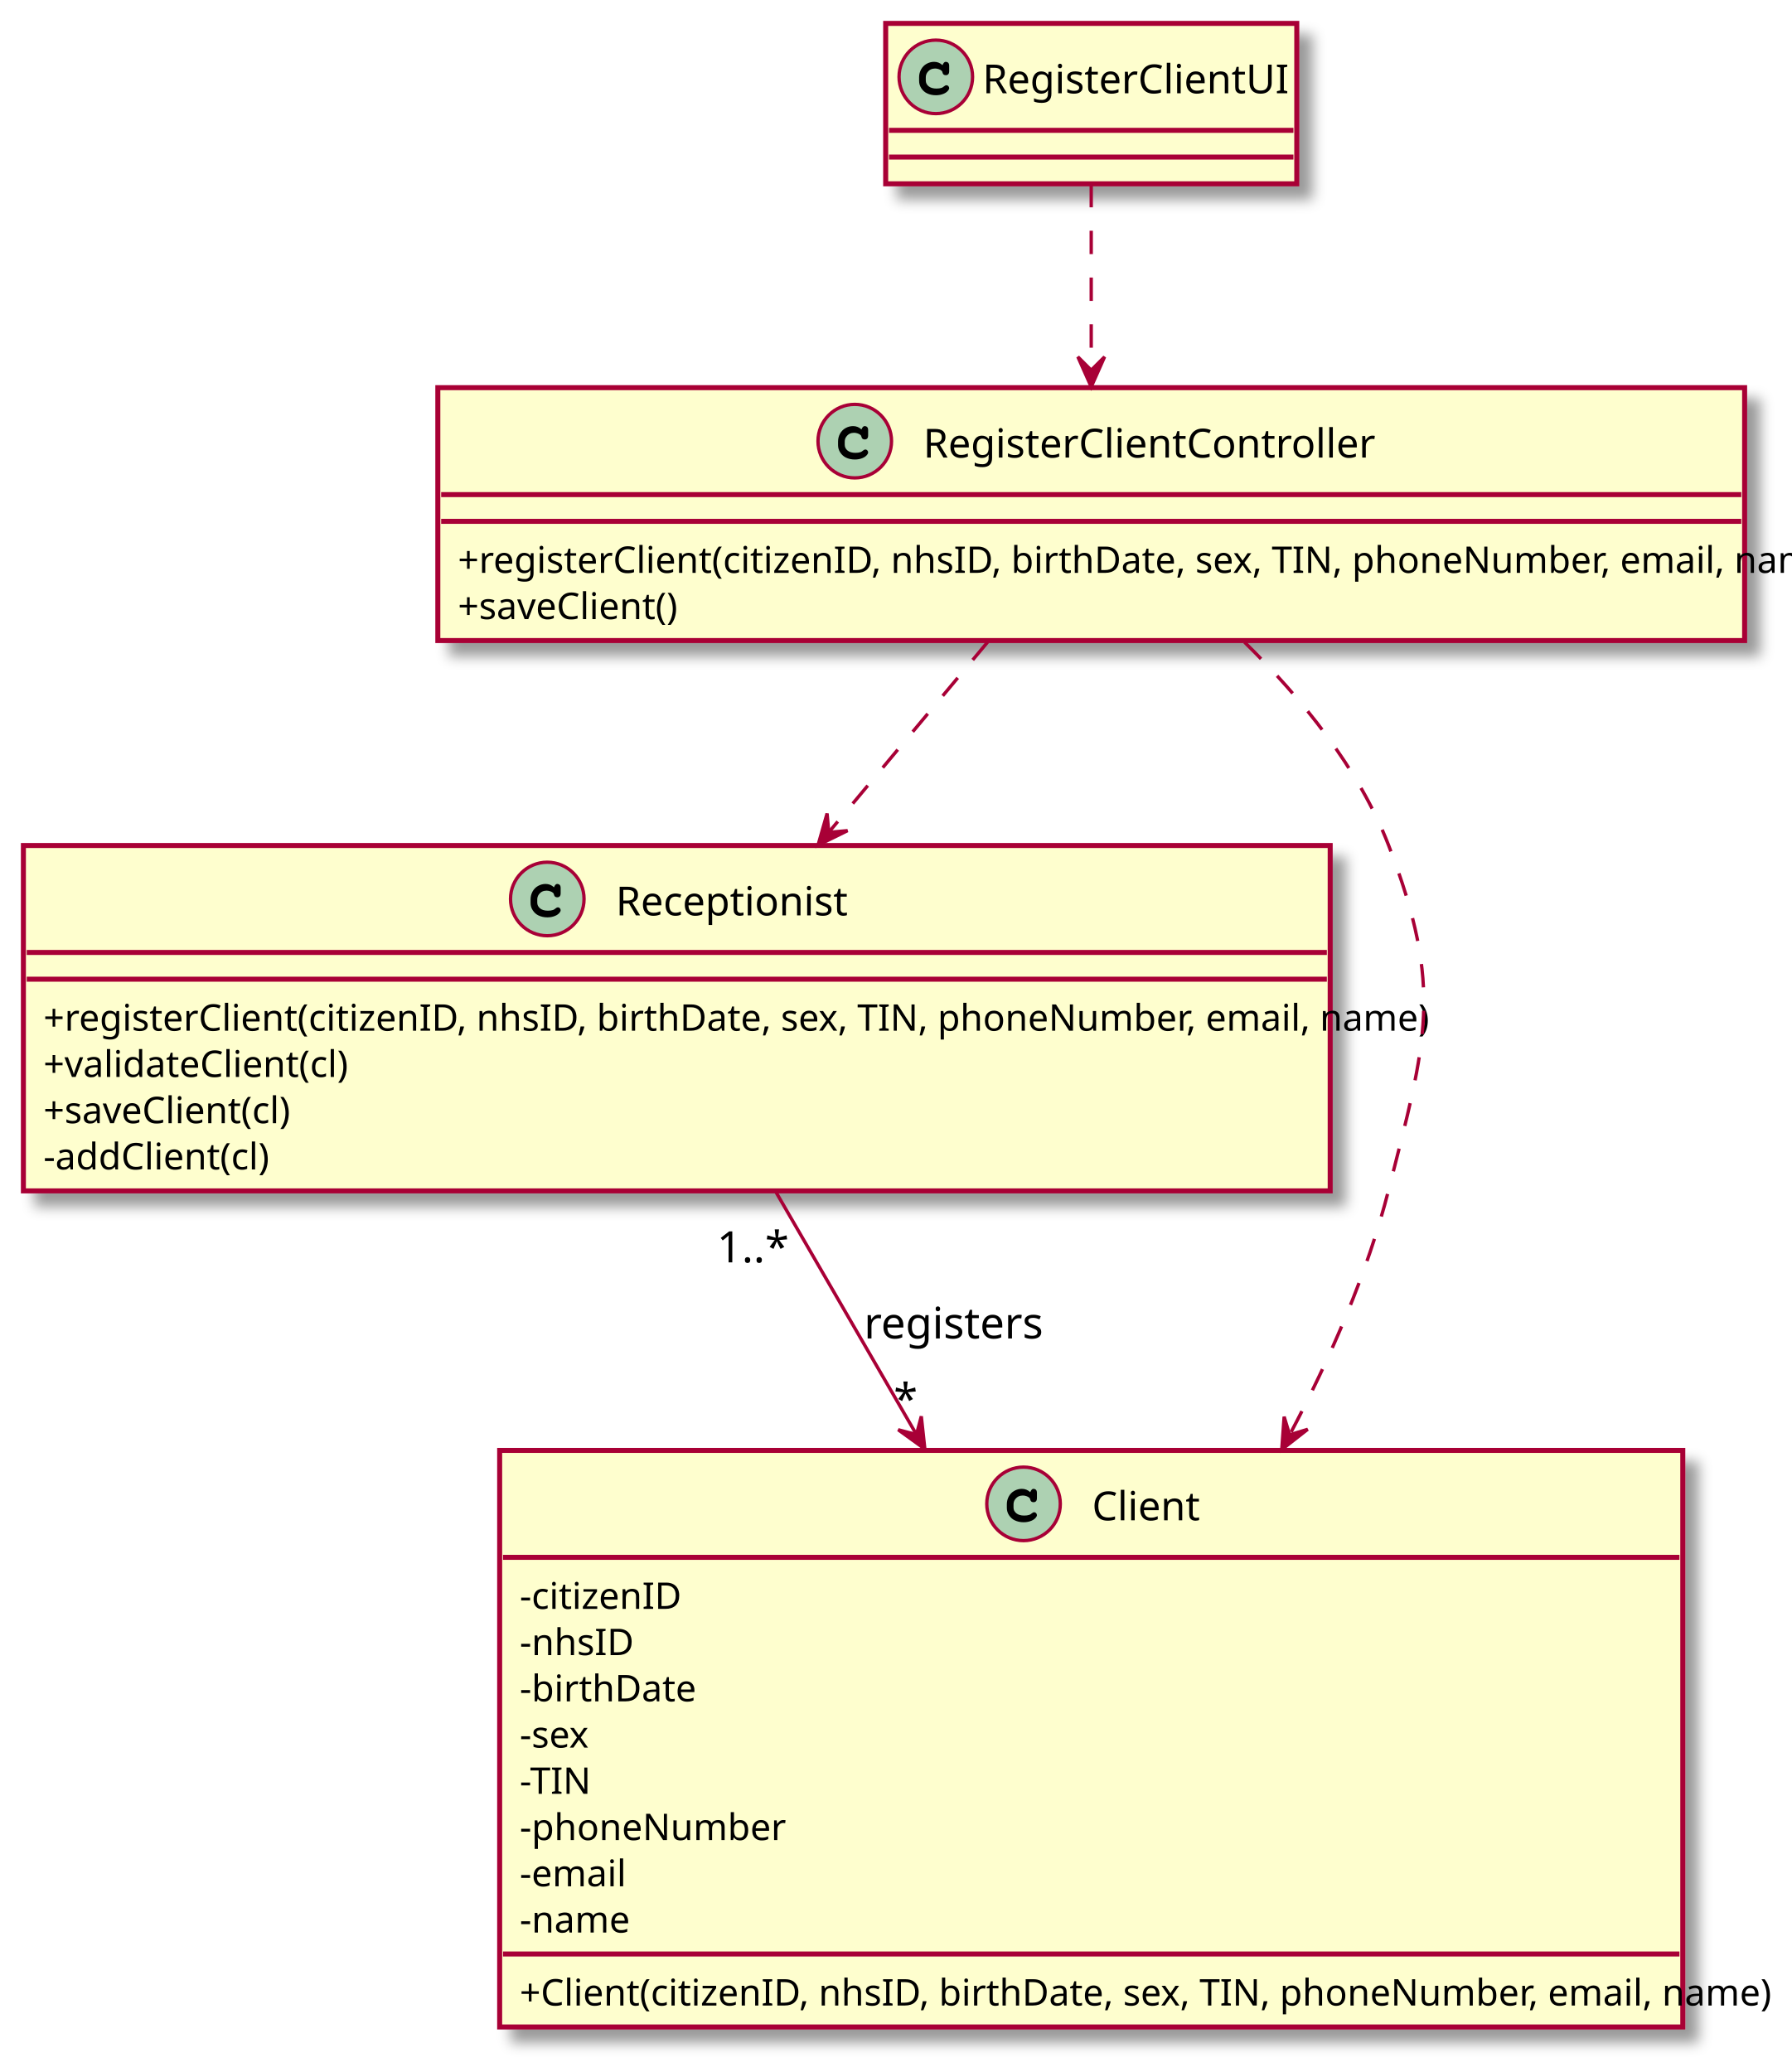
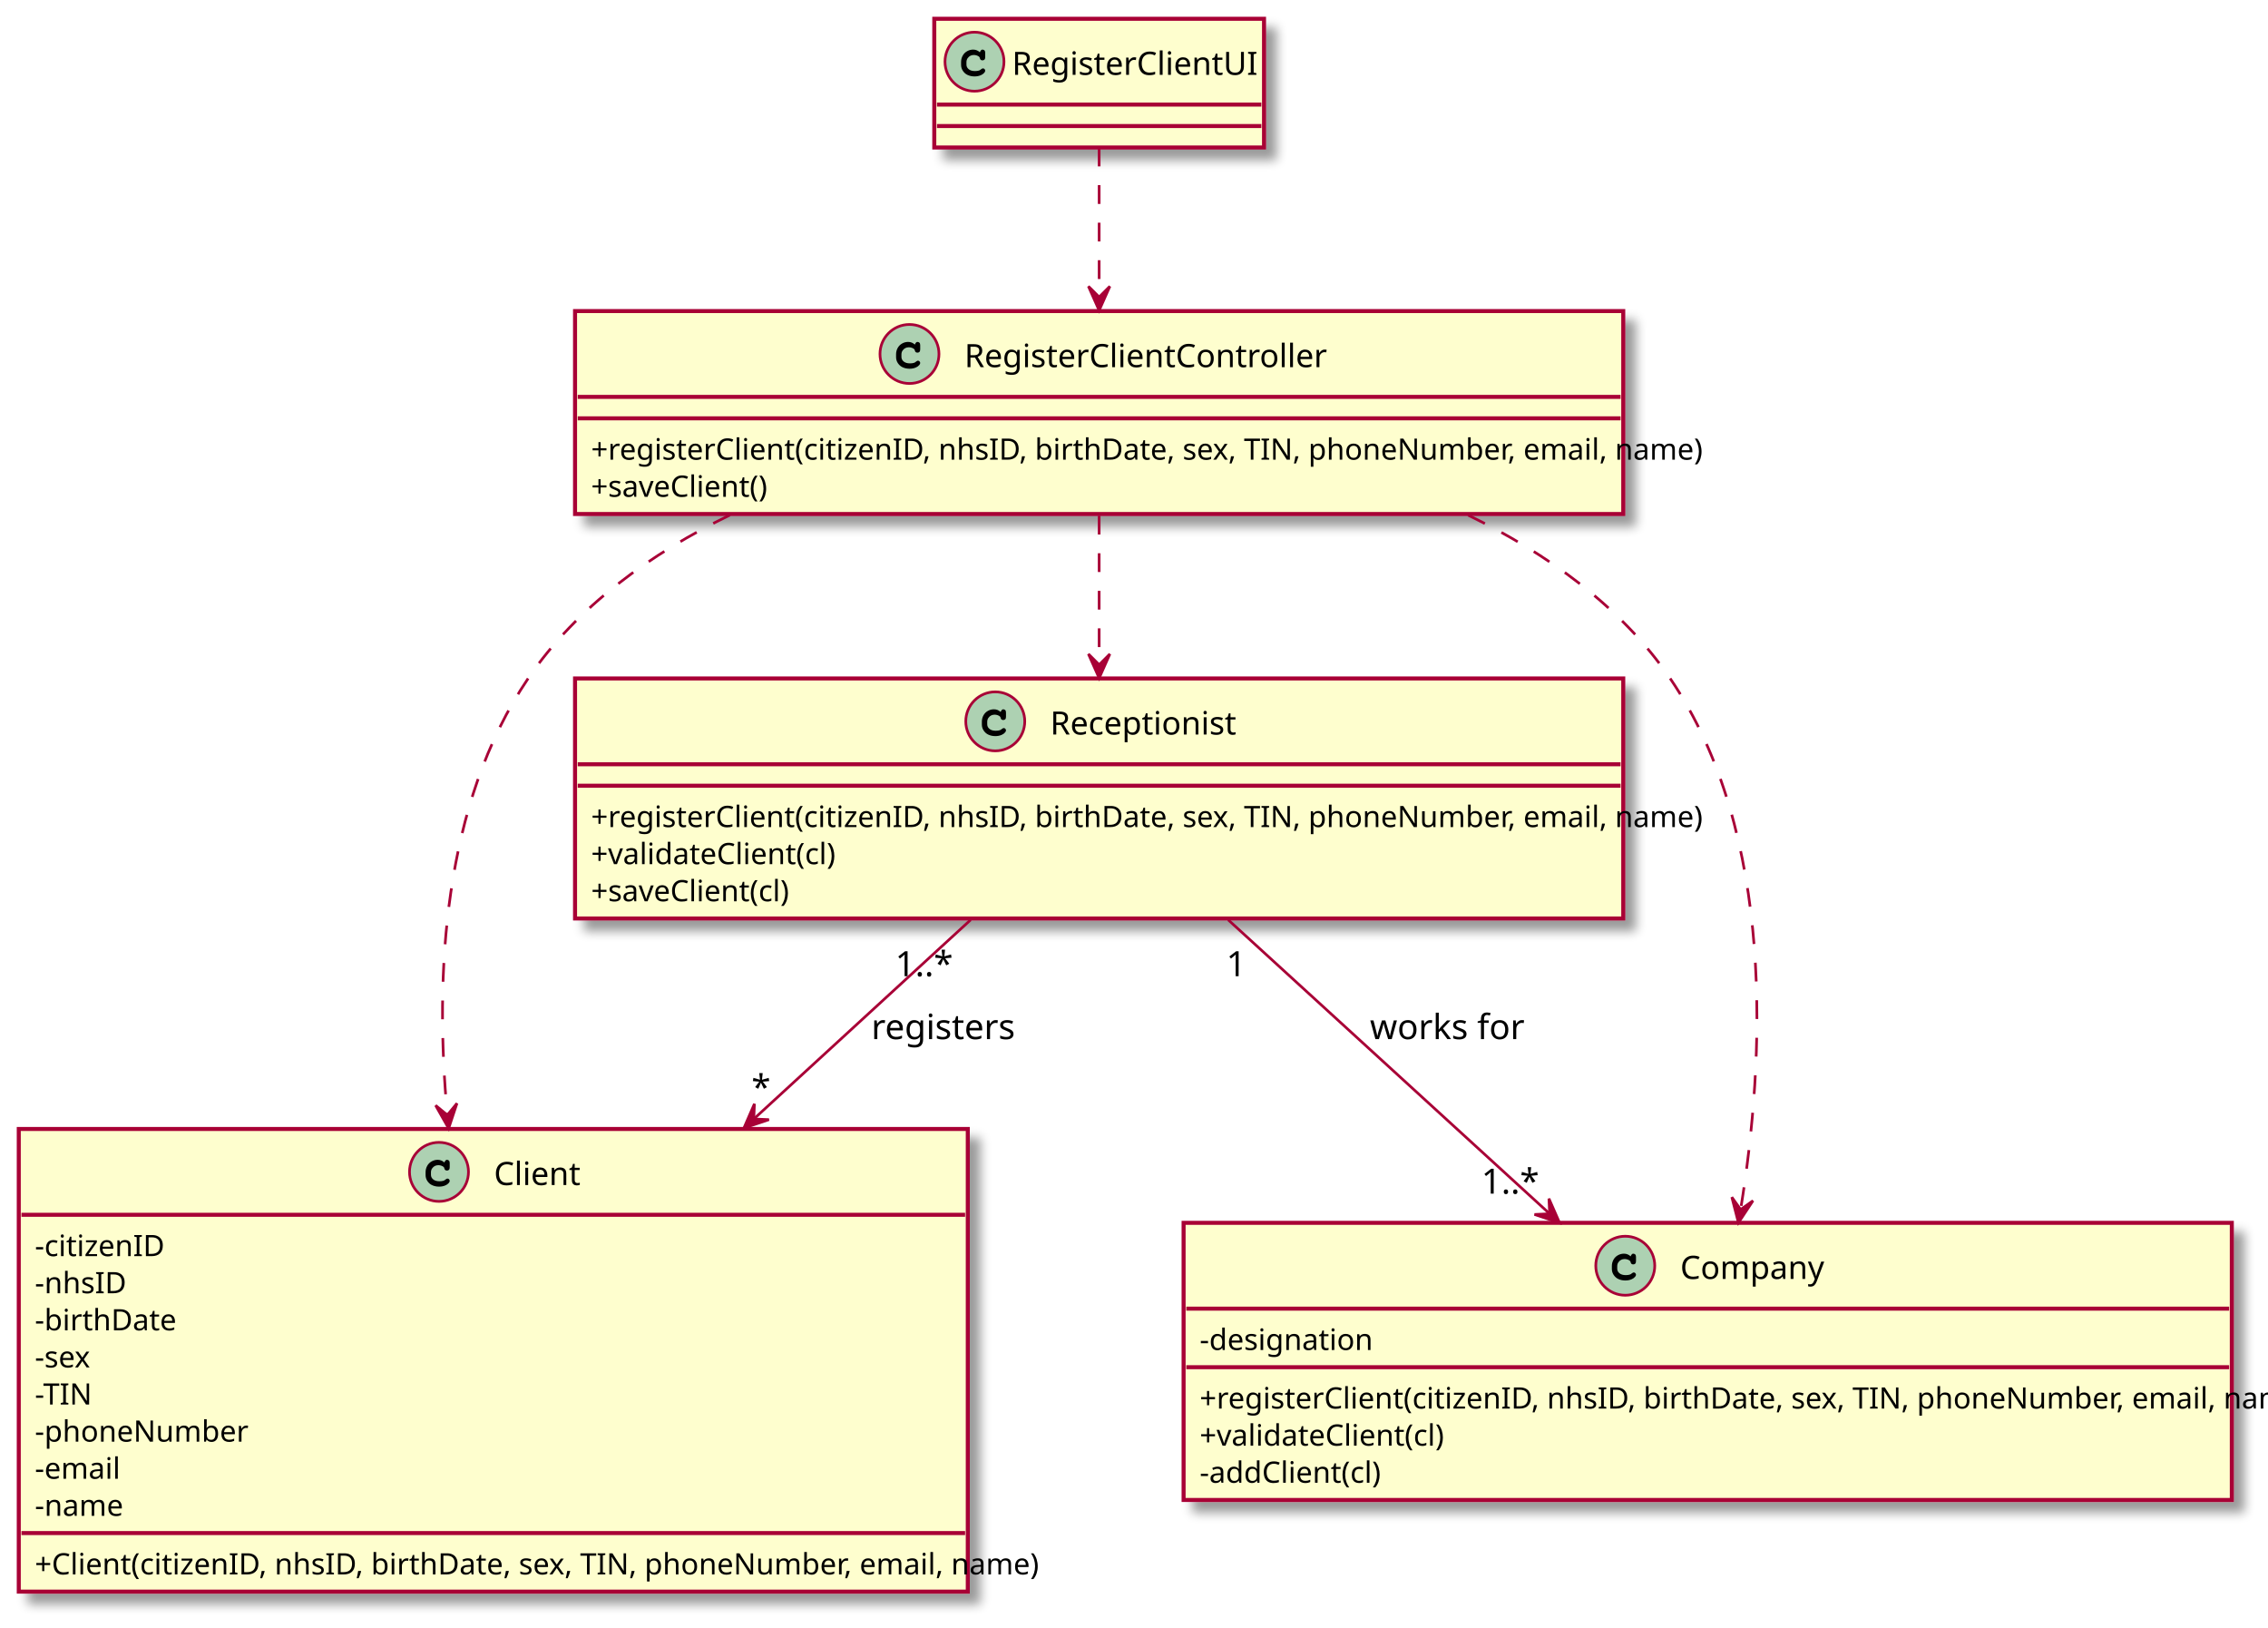
- <svg xmlns="http://www.w3.org/2000/svg" contentScriptType="application/ecmascript" contentStyleType="text/css" height="620px" preserveAspectRatio="none" style="width:536px;height:620px;" version="1.1" viewBox="0 0 536 620" width="536px" zoomAndPan="magnify">
+ <svg xmlns="http://www.w3.org/2000/svg" contentScriptType="application/ecmascript" contentStyleType="text/css" height="607px" preserveAspectRatio="none" style="width:846px;height:607px;" version="1.1" viewBox="0 0 846 607" width="846px" zoomAndPan="magnify">
  <defs>
-     <filter height="300%" id="f2sqd77w93ywe" width="300%" x="-1" y="-1">
+     <filter height="300%" id="f1c1r4ojbqdmva" width="300%" x="-1" y="-1">
      <feGaussianBlur result="blurOut" stdDeviation="2.0" />
      <feColorMatrix in="blurOut" result="blurOut2" type="matrix" values="0 0 0 0 0 0 0 0 0 0 0 0 0 0 0 0 0 0 .4 0" />
      <feOffset dx="4.0" dy="4.0" in="blurOut2" result="blurOut3" />
      <feBlend in="SourceGraphic" in2="blurOut3" mode="normal" />
    </filter>
  </defs>
  <g>
-     <rect codeLine="4" fill="#FEFECE" filter="url(#f2sqd77w93ywe)" height="103.344" id="R" style="stroke:#A80036;stroke-width:1.5;" width="391" x="7" y="253" />
-     <ellipse cx="163.75" cy="269" fill="#ADD1B2" rx="11" ry="11" style="stroke:#A80036;stroke-width:1.0;" />
-     <path d="M165.75,265.5 Q165.953,265 166.188,264.75 Q166.422,264.5 166.688,264.5 Q167.156,264.5 167.453,264.781 Q167.75,265.062 167.75,265.719 L167.75,267.281 Q167.75,267.938 167.469,268.219 Q167.188,268.5 166.75,268.5 Q166.359,268.5 166.109,268.328 Q165.859,268.156 165.75,267.703 Q165.703,267.391 165.531,267.219 Q165.219,266.891 164.656,266.703 Q164.094,266.5 163.531,266.5 Q162.828,266.5 162.234,266.781 Q161.656,267.062 161.203,267.688 Q160.75,268.312 160.75,269.172 L160.75,270.094 Q160.75,271.125 161.594,271.812 Q162.438,272.5 163.938,272.5 Q164.828,272.5 165.453,272.297 Q165.812,272.188 166.219,271.828 Q166.484,271.625 166.625,271.562 Q166.766,271.5 166.938,271.5 Q167.266,271.5 167.5,271.766 Q167.75,272.016 167.75,272.375 Q167.75,272.719 167.406,273.125 Q166.906,273.719 166.109,274.047 Q165.062,274.5 163.781,274.5 Q162.281,274.5 161.078,273.906 Q160.109,273.438 159.422,272.422 Q158.75,271.406 158.75,270.203 L158.75,269.109 Q158.75,267.859 159.344,266.766 Q159.953,265.672 161,265.094 Q162.062,264.5 163.25,264.5 Q163.969,264.5 164.594,264.75 Q165.219,265 165.75,265.5 Z " fill="#000000" />
-     <text fill="#000000" font-family="sans-serif" font-size="12" lengthAdjust="spacing" textLength="69" x="184.25" y="273.91">Receptionist</text>
-     <line style="stroke:#A80036;stroke-width:1.5;" x1="8" x2="397" y1="285" y2="285" />
-     <line style="stroke:#A80036;stroke-width:1.5;" x1="8" x2="397" y1="293" y2="293" />
-     <text fill="#000000" font-family="sans-serif" font-size="11" lengthAdjust="spacing" textLength="379" x="13" y="308.419">+registerClient(citizenID, nhsID, birthDate, sex, TIN, phoneNumber, email, name)</text>
-     <text fill="#000000" font-family="sans-serif" font-size="11" lengthAdjust="spacing" textLength="85" x="13" y="322.255">+validateClient(cl)</text>
-     <text fill="#000000" font-family="sans-serif" font-size="11" lengthAdjust="spacing" textLength="72" x="13" y="336.091">+saveClient(cl)</text>
-     <text fill="#000000" font-family="sans-serif" font-size="11" lengthAdjust="spacing" textLength="64" x="13" y="349.927">-addClient(cl)</text>
-     <rect codeLine="28" fill="#FEFECE" filter="url(#f2sqd77w93ywe)" height="172.523" id="cl" style="stroke:#A80036;stroke-width:1.5;" width="354" x="149.5" y="434" />
-     <ellipse cx="306.25" cy="450" fill="#ADD1B2" rx="11" ry="11" style="stroke:#A80036;stroke-width:1.0;" />
-     <path d="M308.25,446.5 Q308.453,446 308.688,445.75 Q308.922,445.5 309.188,445.5 Q309.656,445.5 309.953,445.781 Q310.25,446.062 310.25,446.719 L310.25,448.281 Q310.25,448.938 309.969,449.219 Q309.688,449.5 309.25,449.5 Q308.859,449.5 308.609,449.328 Q308.359,449.156 308.25,448.703 Q308.203,448.391 308.031,448.219 Q307.719,447.891 307.156,447.703 Q306.594,447.5 306.031,447.5 Q305.328,447.5 304.734,447.781 Q304.156,448.062 303.703,448.688 Q303.25,449.312 303.25,450.172 L303.25,451.094 Q303.25,452.125 304.094,452.812 Q304.938,453.5 306.438,453.5 Q307.328,453.5 307.953,453.297 Q308.312,453.188 308.719,452.828 Q308.984,452.625 309.125,452.562 Q309.266,452.5 309.438,452.5 Q309.766,452.5 310,452.766 Q310.25,453.016 310.25,453.375 Q310.25,453.719 309.906,454.125 Q309.406,454.719 308.609,455.047 Q307.562,455.5 306.281,455.5 Q304.781,455.5 303.578,454.906 Q302.609,454.438 301.922,453.422 Q301.25,452.406 301.25,451.203 L301.25,450.109 Q301.25,448.859 301.844,447.766 Q302.453,446.672 303.5,446.094 Q304.562,445.5 305.75,445.5 Q306.469,445.5 307.094,445.75 Q307.719,446 308.25,446.5 Z " fill="#000000" />
-     <text fill="#000000" font-family="sans-serif" font-size="12" lengthAdjust="spacing" textLength="32" x="326.75" y="454.91">Client</text>
-     <line style="stroke:#A80036;stroke-width:1.5;" x1="150.5" x2="502.5" y1="466" y2="466" />
-     <text fill="#000000" font-family="sans-serif" font-size="11" lengthAdjust="spacing" textLength="44" x="155.5" y="481.419">-citizenID</text>
-     <text fill="#000000" font-family="sans-serif" font-size="11" lengthAdjust="spacing" textLength="31" x="155.5" y="495.255">-nhsID</text>
-     <text fill="#000000" font-family="sans-serif" font-size="11" lengthAdjust="spacing" textLength="47" x="155.5" y="509.091">-birthDate</text>
-     <text fill="#000000" font-family="sans-serif" font-size="11" lengthAdjust="spacing" textLength="22" x="155.5" y="522.927">-sex</text>
-     <text fill="#000000" font-family="sans-serif" font-size="11" lengthAdjust="spacing" textLength="19" x="155.5" y="536.763">-TIN</text>
-     <text fill="#000000" font-family="sans-serif" font-size="11" lengthAdjust="spacing" textLength="71" x="155.5" y="550.599">-phoneNumber</text>
-     <text fill="#000000" font-family="sans-serif" font-size="11" lengthAdjust="spacing" textLength="28" x="155.5" y="564.435">-email</text>
-     <text fill="#000000" font-family="sans-serif" font-size="11" lengthAdjust="spacing" textLength="30" x="155.5" y="578.27">-name</text>
-     <line style="stroke:#A80036;stroke-width:1.5;" x1="150.5" x2="502.5" y1="584.688" y2="584.688" />
-     <text fill="#000000" font-family="sans-serif" font-size="11" lengthAdjust="spacing" textLength="342" x="155.5" y="600.106">+Client(citizenID, nhsID, birthDate, sex, TIN, phoneNumber, email, name)</text>
-     <rect codeLine="29" fill="#FEFECE" filter="url(#f2sqd77w93ywe)" height="75.672" id="RCC" style="stroke:#A80036;stroke-width:1.5;" width="391" x="131" y="116" />
-     <ellipse cx="255.75" cy="132" fill="#ADD1B2" rx="11" ry="11" style="stroke:#A80036;stroke-width:1.0;" />
-     <path d="M257.75,128.5 Q257.953,128 258.188,127.75 Q258.422,127.5 258.688,127.5 Q259.156,127.5 259.453,127.781 Q259.75,128.062 259.75,128.719 L259.75,130.281 Q259.75,130.938 259.469,131.219 Q259.188,131.5 258.75,131.5 Q258.359,131.5 258.109,131.328 Q257.859,131.156 257.75,130.703 Q257.703,130.391 257.531,130.219 Q257.219,129.891 256.656,129.703 Q256.094,129.5 255.531,129.5 Q254.828,129.5 254.234,129.781 Q253.656,130.062 253.203,130.688 Q252.75,131.312 252.75,132.172 L252.75,133.094 Q252.75,134.125 253.594,134.812 Q254.438,135.5 255.938,135.5 Q256.828,135.5 257.453,135.297 Q257.812,135.188 258.219,134.828 Q258.484,134.625 258.625,134.562 Q258.766,134.5 258.938,134.5 Q259.266,134.5 259.5,134.766 Q259.75,135.016 259.75,135.375 Q259.75,135.719 259.406,136.125 Q258.906,136.719 258.109,137.047 Q257.062,137.5 255.781,137.5 Q254.281,137.5 253.078,136.906 Q252.109,136.438 251.422,135.422 Q250.75,134.406 250.75,133.203 L250.75,132.109 Q250.75,130.859 251.344,129.766 Q251.953,128.672 253,128.094 Q254.062,127.5 255.25,127.5 Q255.969,127.5 256.594,127.75 Q257.219,128 257.75,128.5 Z " fill="#000000" />
-     <text fill="#000000" font-family="sans-serif" font-size="12" lengthAdjust="spacing" textLength="133" x="276.25" y="136.91">RegisterClientController</text>
-     <line style="stroke:#A80036;stroke-width:1.5;" x1="132" x2="521" y1="148" y2="148" />
-     <line style="stroke:#A80036;stroke-width:1.5;" x1="132" x2="521" y1="156" y2="156" />
-     <text fill="#000000" font-family="sans-serif" font-size="11" lengthAdjust="spacing" textLength="379" x="137" y="171.419">+registerClient(citizenID, nhsID, birthDate, sex, TIN, phoneNumber, email, name)</text>
-     <text fill="#000000" font-family="sans-serif" font-size="11" lengthAdjust="spacing" textLength="64" x="137" y="185.255">+saveClient()</text>
-     <rect codeLine="27" fill="#FEFECE" filter="url(#f2sqd77w93ywe)" height="48" id="RCUI" style="stroke:#A80036;stroke-width:1.5;" width="123" x="265" y="7" />
-     <ellipse cx="280" cy="23" fill="#ADD1B2" rx="11" ry="11" style="stroke:#A80036;stroke-width:1.0;" />
-     <path d="M282,19.5 Q282.203,19 282.438,18.75 Q282.672,18.5 282.938,18.5 Q283.406,18.5 283.703,18.781 Q284,19.062 284,19.719 L284,21.281 Q284,21.938 283.719,22.219 Q283.438,22.5 283,22.5 Q282.609,22.5 282.359,22.328 Q282.109,22.156 282,21.703 Q281.953,21.391 281.781,21.219 Q281.469,20.891 280.906,20.703 Q280.344,20.5 279.781,20.5 Q279.078,20.5 278.484,20.781 Q277.906,21.062 277.453,21.688 Q277,22.312 277,23.172 L277,24.094 Q277,25.125 277.844,25.812 Q278.688,26.5 280.188,26.5 Q281.078,26.5 281.703,26.297 Q282.062,26.188 282.469,25.828 Q282.734,25.625 282.875,25.562 Q283.016,25.5 283.188,25.5 Q283.516,25.5 283.75,25.766 Q284,26.016 284,26.375 Q284,26.719 283.656,27.125 Q283.156,27.719 282.359,28.047 Q281.312,28.5 280.031,28.5 Q278.531,28.5 277.328,27.906 Q276.359,27.438 275.672,26.422 Q275,25.406 275,24.203 L275,23.109 Q275,21.859 275.594,20.766 Q276.203,19.672 277.25,19.094 Q278.312,18.5 279.5,18.5 Q280.219,18.5 280.844,18.75 Q281.469,19 282,19.5 Z " fill="#000000" />
-     <text fill="#000000" font-family="sans-serif" font-size="12" lengthAdjust="spacing" textLength="91" x="294" y="27.91">RegisterClientUI</text>
-     <line style="stroke:#A80036;stroke-width:1.5;" x1="266" x2="387" y1="39" y2="39" />
-     <line style="stroke:#A80036;stroke-width:1.5;" x1="266" x2="387" y1="47" y2="47" />
-     <path codeLine="30" d="M326.5,55.04 C326.5,70.71 326.5,91.91 326.5,110.58 " fill="none" id="RCUI-to-RCC" style="stroke:#A80036;stroke-width:1.0;stroke-dasharray:7.0,7.0;" />
-     <polygon fill="#A80036" points="326.5,115.77,330.5,106.77,326.5,110.77,322.5,106.77,326.5,115.77" style="stroke:#A80036;stroke-width:1.0;" />
-     <path codeLine="31" d="M372.38,192.17 C389.32,208.79 406.56,229.85 415.5,253 C432,295.7 426.79,311.64 415.5,356 C409.15,380.96 398.13,406.22 385.96,429.18 " fill="none" id="RCC-to-cl" style="stroke:#A80036;stroke-width:1.0;stroke-dasharray:7.0,7.0;" />
-     <polygon fill="#A80036" points="383.51,433.74,391.278,427.685,385.865,429.329,384.221,423.917,383.51,433.74" style="stroke:#A80036;stroke-width:1.0;" />
-     <path codeLine="32" d="M295.53,192.09 C281.26,209.18 264.03,229.81 248.3,248.65 " fill="none" id="RCC-to-R" style="stroke:#A80036;stroke-width:1.0;stroke-dasharray:7.0,7.0;" />
-     <polygon fill="#A80036" points="244.76,252.89,253.602,248.553,247.968,249.055,247.466,243.42,244.76,252.89" style="stroke:#A80036;stroke-width:1.0;" />
-     <path codeLine="33" d="M231.89,356.22 C244.49,377.97 259.62,404.07 274.04,428.96 " fill="none" id="R-to-cl" style="stroke:#A80036;stroke-width:1.0;" />
-     <polygon fill="#A80036" points="276.72,433.59,275.658,423.798,274.209,429.267,268.741,427.817,276.72,433.59" style="stroke:#A80036;stroke-width:1.0;" />
-     <text fill="#000000" font-family="sans-serif" font-size="13" lengthAdjust="spacing" textLength="50" x="258.5" y="400.495">registers</text>
-     <text fill="#000000" font-family="sans-serif" font-size="13" lengthAdjust="spacing" textLength="20" x="214.495" y="377.74">1..*</text>
-     <text fill="#000000" font-family="sans-serif" font-size="13" lengthAdjust="spacing" textLength="5" x="267.391" y="423.26">*</text>
+     <rect codeLine="4" fill="#FEFECE" filter="url(#f1c1r4ojbqdmva)" height="89.508" id="R" style="stroke:#A80036;stroke-width:1.5;" width="391" x="214.5" y="253" />
+     <ellipse cx="371.25" cy="269" fill="#ADD1B2" rx="11" ry="11" style="stroke:#A80036;stroke-width:1.0;" />
+     <path d="M373.25,265.5 Q373.453,265 373.688,264.75 Q373.922,264.5 374.188,264.5 Q374.656,264.5 374.953,264.781 Q375.25,265.062 375.25,265.719 L375.25,267.281 Q375.25,267.938 374.969,268.219 Q374.688,268.5 374.25,268.5 Q373.859,268.5 373.609,268.328 Q373.359,268.156 373.25,267.703 Q373.203,267.391 373.031,267.219 Q372.719,266.891 372.156,266.703 Q371.594,266.5 371.031,266.5 Q370.328,266.5 369.734,266.781 Q369.156,267.062 368.703,267.688 Q368.25,268.312 368.25,269.172 L368.25,270.094 Q368.25,271.125 369.094,271.812 Q369.938,272.5 371.438,272.5 Q372.328,272.5 372.953,272.297 Q373.312,272.188 373.719,271.828 Q373.984,271.625 374.125,271.562 Q374.266,271.5 374.438,271.5 Q374.766,271.5 375,271.766 Q375.25,272.016 375.25,272.375 Q375.25,272.719 374.906,273.125 Q374.406,273.719 373.609,274.047 Q372.562,274.5 371.281,274.5 Q369.781,274.5 368.578,273.906 Q367.609,273.438 366.922,272.422 Q366.25,271.406 366.25,270.203 L366.25,269.109 Q366.25,267.859 366.844,266.766 Q367.453,265.672 368.5,265.094 Q369.562,264.5 370.75,264.5 Q371.469,264.5 372.094,264.75 Q372.719,265 373.25,265.5 Z " fill="#000000" />
+     <text fill="#000000" font-family="sans-serif" font-size="12" lengthAdjust="spacing" textLength="69" x="391.75" y="273.91">Receptionist</text>
+     <line style="stroke:#A80036;stroke-width:1.5;" x1="215.5" x2="604.5" y1="285" y2="285" />
+     <line style="stroke:#A80036;stroke-width:1.5;" x1="215.5" x2="604.5" y1="293" y2="293" />
+     <text fill="#000000" font-family="sans-serif" font-size="11" lengthAdjust="spacing" textLength="379" x="220.5" y="308.419">+registerClient(citizenID, nhsID, birthDate, sex, TIN, phoneNumber, email, name)</text>
+     <text fill="#000000" font-family="sans-serif" font-size="11" lengthAdjust="spacing" textLength="85" x="220.5" y="322.255">+validateClient(cl)</text>
+     <text fill="#000000" font-family="sans-serif" font-size="11" lengthAdjust="spacing" textLength="72" x="220.5" y="336.091">+saveClient(cl)</text>
+     <rect codeLine="9" fill="#FEFECE" filter="url(#f1c1r4ojbqdmva)" height="172.523" id="cl" style="stroke:#A80036;stroke-width:1.5;" width="354" x="7" y="421" />
+     <ellipse cx="163.75" cy="437" fill="#ADD1B2" rx="11" ry="11" style="stroke:#A80036;stroke-width:1.0;" />
+     <path d="M165.75,433.5 Q165.953,433 166.188,432.75 Q166.422,432.5 166.688,432.5 Q167.156,432.5 167.453,432.781 Q167.75,433.062 167.75,433.719 L167.75,435.281 Q167.75,435.938 167.469,436.219 Q167.188,436.5 166.75,436.5 Q166.359,436.5 166.109,436.328 Q165.859,436.156 165.75,435.703 Q165.703,435.391 165.531,435.219 Q165.219,434.891 164.656,434.703 Q164.094,434.5 163.531,434.5 Q162.828,434.5 162.234,434.781 Q161.656,435.062 161.203,435.688 Q160.75,436.312 160.75,437.172 L160.75,438.094 Q160.75,439.125 161.594,439.812 Q162.438,440.5 163.938,440.5 Q164.828,440.5 165.453,440.297 Q165.812,440.188 166.219,439.828 Q166.484,439.625 166.625,439.562 Q166.766,439.5 166.938,439.5 Q167.266,439.5 167.5,439.766 Q167.75,440.016 167.75,440.375 Q167.75,440.719 167.406,441.125 Q166.906,441.719 166.109,442.047 Q165.062,442.5 163.781,442.5 Q162.281,442.5 161.078,441.906 Q160.109,441.438 159.422,440.422 Q158.75,439.406 158.75,438.203 L158.75,437.109 Q158.75,435.859 159.344,434.766 Q159.953,433.672 161,433.094 Q162.062,432.5 163.25,432.5 Q163.969,432.5 164.594,432.75 Q165.219,433 165.75,433.5 Z " fill="#000000" />
+     <text fill="#000000" font-family="sans-serif" font-size="12" lengthAdjust="spacing" textLength="32" x="184.25" y="441.91">Client</text>
+     <line style="stroke:#A80036;stroke-width:1.5;" x1="8" x2="360" y1="453" y2="453" />
+     <text fill="#000000" font-family="sans-serif" font-size="11" lengthAdjust="spacing" textLength="44" x="13" y="468.419">-citizenID</text>
+     <text fill="#000000" font-family="sans-serif" font-size="11" lengthAdjust="spacing" textLength="31" x="13" y="482.255">-nhsID</text>
+     <text fill="#000000" font-family="sans-serif" font-size="11" lengthAdjust="spacing" textLength="47" x="13" y="496.091">-birthDate</text>
+     <text fill="#000000" font-family="sans-serif" font-size="11" lengthAdjust="spacing" textLength="22" x="13" y="509.927">-sex</text>
+     <text fill="#000000" font-family="sans-serif" font-size="11" lengthAdjust="spacing" textLength="19" x="13" y="523.763">-TIN</text>
+     <text fill="#000000" font-family="sans-serif" font-size="11" lengthAdjust="spacing" textLength="71" x="13" y="537.599">-phoneNumber</text>
+     <text fill="#000000" font-family="sans-serif" font-size="11" lengthAdjust="spacing" textLength="28" x="13" y="551.435">-email</text>
+     <text fill="#000000" font-family="sans-serif" font-size="11" lengthAdjust="spacing" textLength="30" x="13" y="565.27">-name</text>
+     <line style="stroke:#A80036;stroke-width:1.5;" x1="8" x2="360" y1="571.688" y2="571.688" />
+     <text fill="#000000" font-family="sans-serif" font-size="11" lengthAdjust="spacing" textLength="342" x="13" y="587.106">+Client(citizenID, nhsID, birthDate, sex, TIN, phoneNumber, email, name)</text>
+     <rect codeLine="20" fill="#FEFECE" filter="url(#f1c1r4ojbqdmva)" height="75.672" id="RCC" style="stroke:#A80036;stroke-width:1.5;" width="391" x="214.5" y="116" />
+     <ellipse cx="339.25" cy="132" fill="#ADD1B2" rx="11" ry="11" style="stroke:#A80036;stroke-width:1.0;" />
+     <path d="M341.25,128.5 Q341.453,128 341.688,127.75 Q341.922,127.5 342.188,127.5 Q342.656,127.5 342.953,127.781 Q343.25,128.062 343.25,128.719 L343.25,130.281 Q343.25,130.938 342.969,131.219 Q342.688,131.5 342.25,131.5 Q341.859,131.5 341.609,131.328 Q341.359,131.156 341.25,130.703 Q341.203,130.391 341.031,130.219 Q340.719,129.891 340.156,129.703 Q339.594,129.5 339.031,129.5 Q338.328,129.5 337.734,129.781 Q337.156,130.062 336.703,130.688 Q336.25,131.312 336.25,132.172 L336.25,133.094 Q336.25,134.125 337.094,134.812 Q337.938,135.5 339.438,135.5 Q340.328,135.5 340.953,135.297 Q341.312,135.188 341.719,134.828 Q341.984,134.625 342.125,134.562 Q342.266,134.5 342.438,134.5 Q342.766,134.5 343,134.766 Q343.25,135.016 343.25,135.375 Q343.25,135.719 342.906,136.125 Q342.406,136.719 341.609,137.047 Q340.562,137.5 339.281,137.5 Q337.781,137.5 336.578,136.906 Q335.609,136.438 334.922,135.422 Q334.25,134.406 334.25,133.203 L334.25,132.109 Q334.25,130.859 334.844,129.766 Q335.453,128.672 336.5,128.094 Q337.562,127.5 338.75,127.5 Q339.469,127.5 340.094,127.75 Q340.719,128 341.25,128.5 Z " fill="#000000" />
+     <text fill="#000000" font-family="sans-serif" font-size="12" lengthAdjust="spacing" textLength="133" x="359.75" y="136.91">RegisterClientController</text>
+     <line style="stroke:#A80036;stroke-width:1.5;" x1="215.5" x2="604.5" y1="148" y2="148" />
+     <line style="stroke:#A80036;stroke-width:1.5;" x1="215.5" x2="604.5" y1="156" y2="156" />
+     <text fill="#000000" font-family="sans-serif" font-size="11" lengthAdjust="spacing" textLength="379" x="220.5" y="171.419">+registerClient(citizenID, nhsID, birthDate, sex, TIN, phoneNumber, email, name)</text>
+     <text fill="#000000" font-family="sans-serif" font-size="11" lengthAdjust="spacing" textLength="64" x="220.5" y="185.255">+saveClient()</text>
+     <rect codeLine="25" fill="#FEFECE" filter="url(#f1c1r4ojbqdmva)" height="103.344" id="C" style="stroke:#A80036;stroke-width:1.5;" width="391" x="441.5" y="456" />
+     <ellipse cx="606.25" cy="472" fill="#ADD1B2" rx="11" ry="11" style="stroke:#A80036;stroke-width:1.0;" />
+     <path d="M608.25,468.5 Q608.453,468 608.688,467.75 Q608.922,467.5 609.188,467.5 Q609.656,467.5 609.953,467.781 Q610.25,468.062 610.25,468.719 L610.25,470.281 Q610.25,470.938 609.969,471.219 Q609.688,471.5 609.25,471.5 Q608.859,471.5 608.609,471.328 Q608.359,471.156 608.25,470.703 Q608.203,470.391 608.031,470.219 Q607.719,469.891 607.156,469.703 Q606.594,469.5 606.031,469.5 Q605.328,469.5 604.734,469.781 Q604.156,470.062 603.703,470.688 Q603.25,471.312 603.25,472.172 L603.25,473.094 Q603.25,474.125 604.094,474.812 Q604.938,475.5 606.438,475.5 Q607.328,475.5 607.953,475.297 Q608.312,475.188 608.719,474.828 Q608.984,474.625 609.125,474.562 Q609.266,474.5 609.438,474.5 Q609.766,474.5 610,474.766 Q610.25,475.016 610.25,475.375 Q610.25,475.719 609.906,476.125 Q609.406,476.719 608.609,477.047 Q607.562,477.5 606.281,477.5 Q604.781,477.5 603.578,476.906 Q602.609,476.438 601.922,475.422 Q601.25,474.406 601.25,473.203 L601.25,472.109 Q601.25,470.859 601.844,469.766 Q602.453,468.672 603.5,468.094 Q604.562,467.5 605.75,467.5 Q606.469,467.5 607.094,467.75 Q607.719,468 608.25,468.5 Z " fill="#000000" />
+     <text fill="#000000" font-family="sans-serif" font-size="12" lengthAdjust="spacing" textLength="53" x="626.75" y="476.91">Company</text>
+     <line style="stroke:#A80036;stroke-width:1.5;" x1="442.5" x2="831.5" y1="488" y2="488" />
+     <text fill="#000000" font-family="sans-serif" font-size="11" lengthAdjust="spacing" textLength="59" x="447.5" y="503.419">-designation</text>
+     <line style="stroke:#A80036;stroke-width:1.5;" x1="442.5" x2="831.5" y1="509.836" y2="509.836" />
+     <text fill="#000000" font-family="sans-serif" font-size="11" lengthAdjust="spacing" textLength="379" x="447.5" y="525.255">+registerClient(citizenID, nhsID, birthDate, sex, TIN, phoneNumber, email, name)</text>
+     <text fill="#000000" font-family="sans-serif" font-size="11" lengthAdjust="spacing" textLength="85" x="447.5" y="539.091">+validateClient(cl)</text>
+     <text fill="#000000" font-family="sans-serif" font-size="11" lengthAdjust="spacing" textLength="64" x="447.5" y="552.927">-addClient(cl)</text>
+     <rect codeLine="32" fill="#FEFECE" filter="url(#f1c1r4ojbqdmva)" height="48" id="RCUI" style="stroke:#A80036;stroke-width:1.5;" width="123" x="348.5" y="7" />
+     <ellipse cx="363.5" cy="23" fill="#ADD1B2" rx="11" ry="11" style="stroke:#A80036;stroke-width:1.0;" />
+     <path d="M365.5,19.5 Q365.703,19 365.938,18.75 Q366.172,18.5 366.438,18.5 Q366.906,18.5 367.203,18.781 Q367.5,19.062 367.5,19.719 L367.5,21.281 Q367.5,21.938 367.219,22.219 Q366.938,22.5 366.5,22.5 Q366.109,22.5 365.859,22.328 Q365.609,22.156 365.5,21.703 Q365.453,21.391 365.281,21.219 Q364.969,20.891 364.406,20.703 Q363.844,20.5 363.281,20.5 Q362.578,20.5 361.984,20.781 Q361.406,21.062 360.953,21.688 Q360.5,22.312 360.5,23.172 L360.5,24.094 Q360.5,25.125 361.344,25.812 Q362.188,26.5 363.688,26.5 Q364.578,26.5 365.203,26.297 Q365.562,26.188 365.969,25.828 Q366.234,25.625 366.375,25.562 Q366.516,25.5 366.688,25.5 Q367.016,25.5 367.25,25.766 Q367.5,26.016 367.5,26.375 Q367.5,26.719 367.156,27.125 Q366.656,27.719 365.859,28.047 Q364.812,28.5 363.531,28.5 Q362.031,28.5 360.828,27.906 Q359.859,27.438 359.172,26.422 Q358.5,25.406 358.5,24.203 L358.5,23.109 Q358.5,21.859 359.094,20.766 Q359.703,19.672 360.75,19.094 Q361.812,18.5 363,18.5 Q363.719,18.5 364.344,18.75 Q364.969,19 365.5,19.5 Z " fill="#000000" />
+     <text fill="#000000" font-family="sans-serif" font-size="12" lengthAdjust="spacing" textLength="91" x="377.5" y="27.91">RegisterClientUI</text>
+     <line style="stroke:#A80036;stroke-width:1.5;" x1="349.5" x2="470.5" y1="39" y2="39" />
+     <line style="stroke:#A80036;stroke-width:1.5;" x1="349.5" x2="470.5" y1="47" y2="47" />
+     <path codeLine="34" d="M458.14,343.01 C493.05,374.91 540.47,418.26 577.71,452.31 " fill="none" id="R-to-C" style="stroke:#A80036;stroke-width:1.0;" />
+     <polygon fill="#A80036" points="581.74,455.99,577.782,446.972,578.044,452.622,572.393,452.885,581.74,455.99" style="stroke:#A80036;stroke-width:1.0;" />
+     <text fill="#000000" font-family="sans-serif" font-size="13" lengthAdjust="spacing" textLength="52" x="511" y="387.495">works for</text>
+     <text fill="#000000" font-family="sans-serif" font-size="13" lengthAdjust="spacing" textLength="7" x="457.418" y="364.019">1</text>
+     <text fill="#000000" font-family="sans-serif" font-size="13" lengthAdjust="spacing" textLength="20" x="552.563" y="445.117">1..*</text>
+     <path codeLine="35" d="M410,55.04 C410,70.71 410,91.91 410,110.58 " fill="none" id="RCUI-to-RCC" style="stroke:#A80036;stroke-width:1.0;stroke-dasharray:7.0,7.0;" />
+     <polygon fill="#A80036" points="410,115.77,414,106.77,410,110.77,406,106.77,410,115.77" style="stroke:#A80036;stroke-width:1.0;" />
+     <path codeLine="36" d="M547.63,192.09 C577.01,206.41 604.68,226.08 623,253 C662.63,311.25 658.23,395.59 649.33,450.73 " fill="none" id="RCC-to-C" style="stroke:#A80036;stroke-width:1.0;stroke-dasharray:7.0,7.0;" />
+     <polygon fill="#A80036" points="648.46,455.97,653.893,447.755,649.287,451.039,646.003,446.433,648.46,455.97" style="stroke:#A80036;stroke-width:1.0;" />
+     <path codeLine="37" d="M272.3,192.04 C242.91,206.36 215.26,226.04 197,253 C165.16,300.01 162.07,363.91 166.87,415.8 " fill="none" id="RCC-to-cl" style="stroke:#A80036;stroke-width:1.0;stroke-dasharray:7.0,7.0;" />
+     <polygon fill="#A80036" points="167.35,420.78,170.456,411.434,166.864,415.804,162.494,412.212,167.35,420.78" style="stroke:#A80036;stroke-width:1.0;" />
+     <path codeLine="38" d="M410,192.31 C410,209.28 410,229.6 410,247.81 " fill="none" id="RCC-to-R" style="stroke:#A80036;stroke-width:1.0;stroke-dasharray:7.0,7.0;" />
+     <polygon fill="#A80036" points="410,252.88,414,243.88,410,247.88,406,243.88,410,252.88" style="stroke:#A80036;stroke-width:1.0;" />
+     <path codeLine="39" d="M362.07,343.01 C338.51,364.64 309.22,391.53 281.25,417.21 " fill="none" id="R-to-cl" style="stroke:#A80036;stroke-width:1.0;" />
+     <polygon fill="#A80036" points="277.49,420.66,286.824,417.517,281.172,417.277,281.412,411.626,277.49,420.66" style="stroke:#A80036;stroke-width:1.0;" />
+     <text fill="#000000" font-family="sans-serif" font-size="13" lengthAdjust="spacing" textLength="50" x="325" y="387.495">registers</text>
+     <text fill="#000000" font-family="sans-serif" font-size="13" lengthAdjust="spacing" textLength="20" x="333.924" y="364.019">1..*</text>
+     <text fill="#000000" font-family="sans-serif" font-size="13" lengthAdjust="spacing" textLength="5" x="280.31" y="410.04">*</text>
  </g>
</svg>
